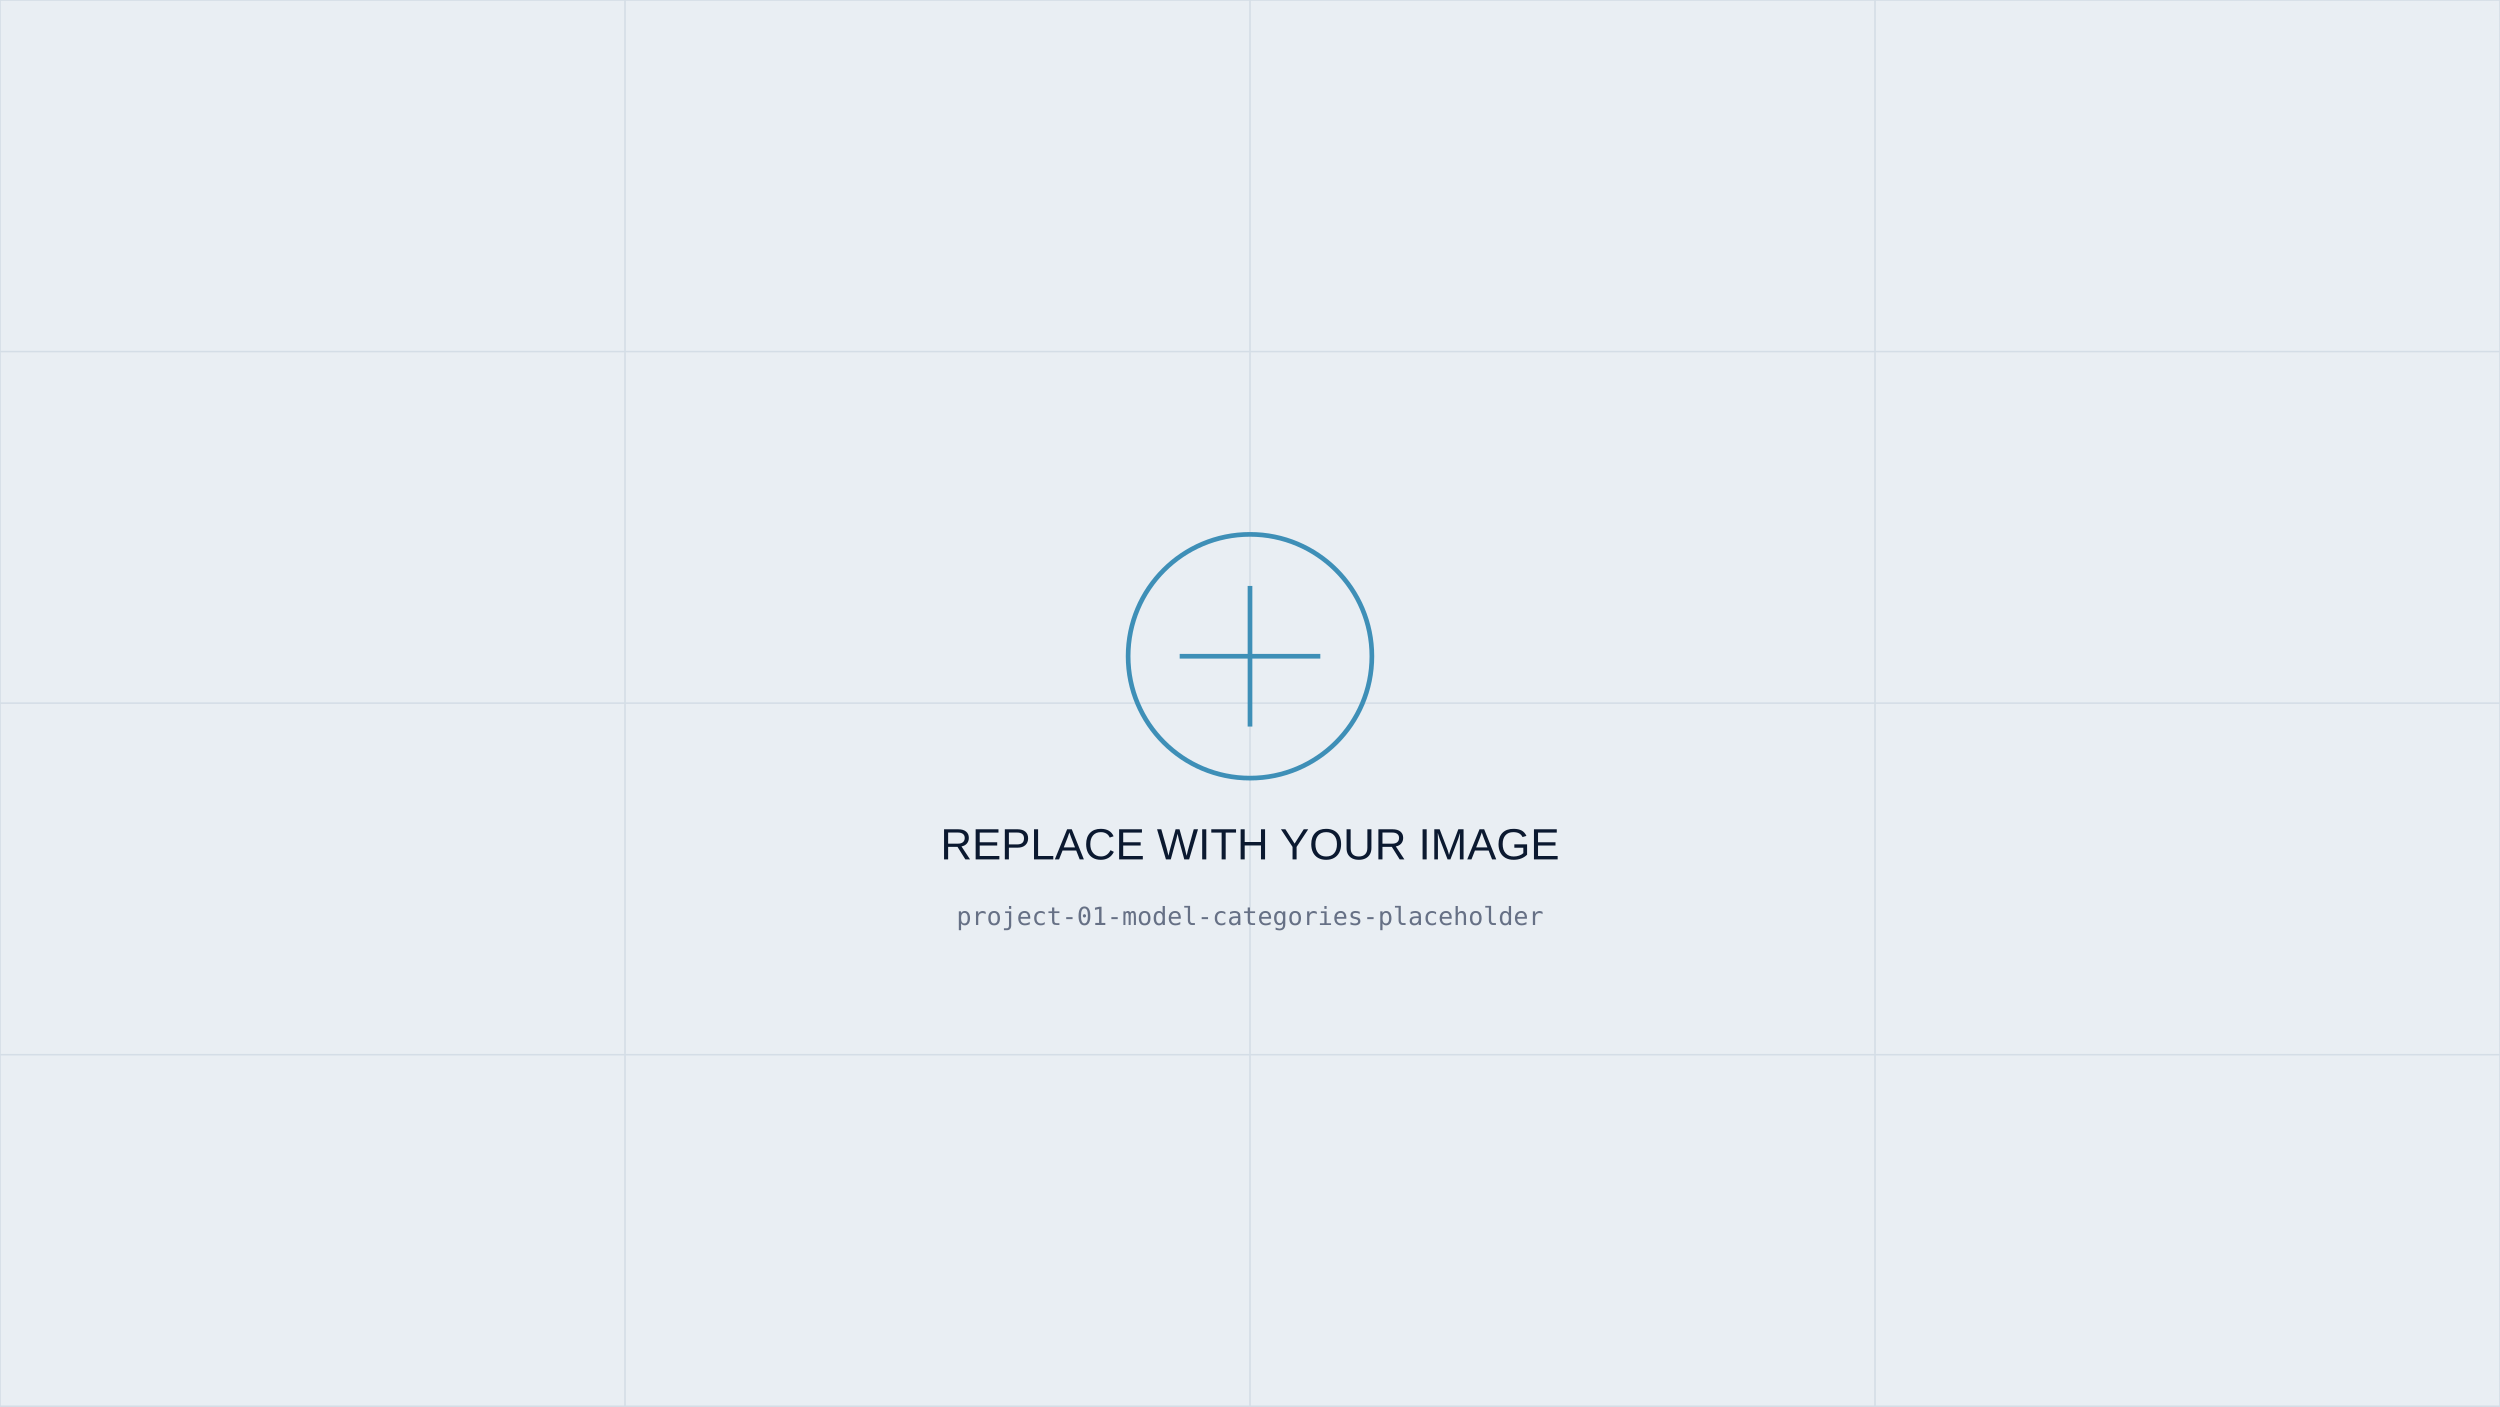
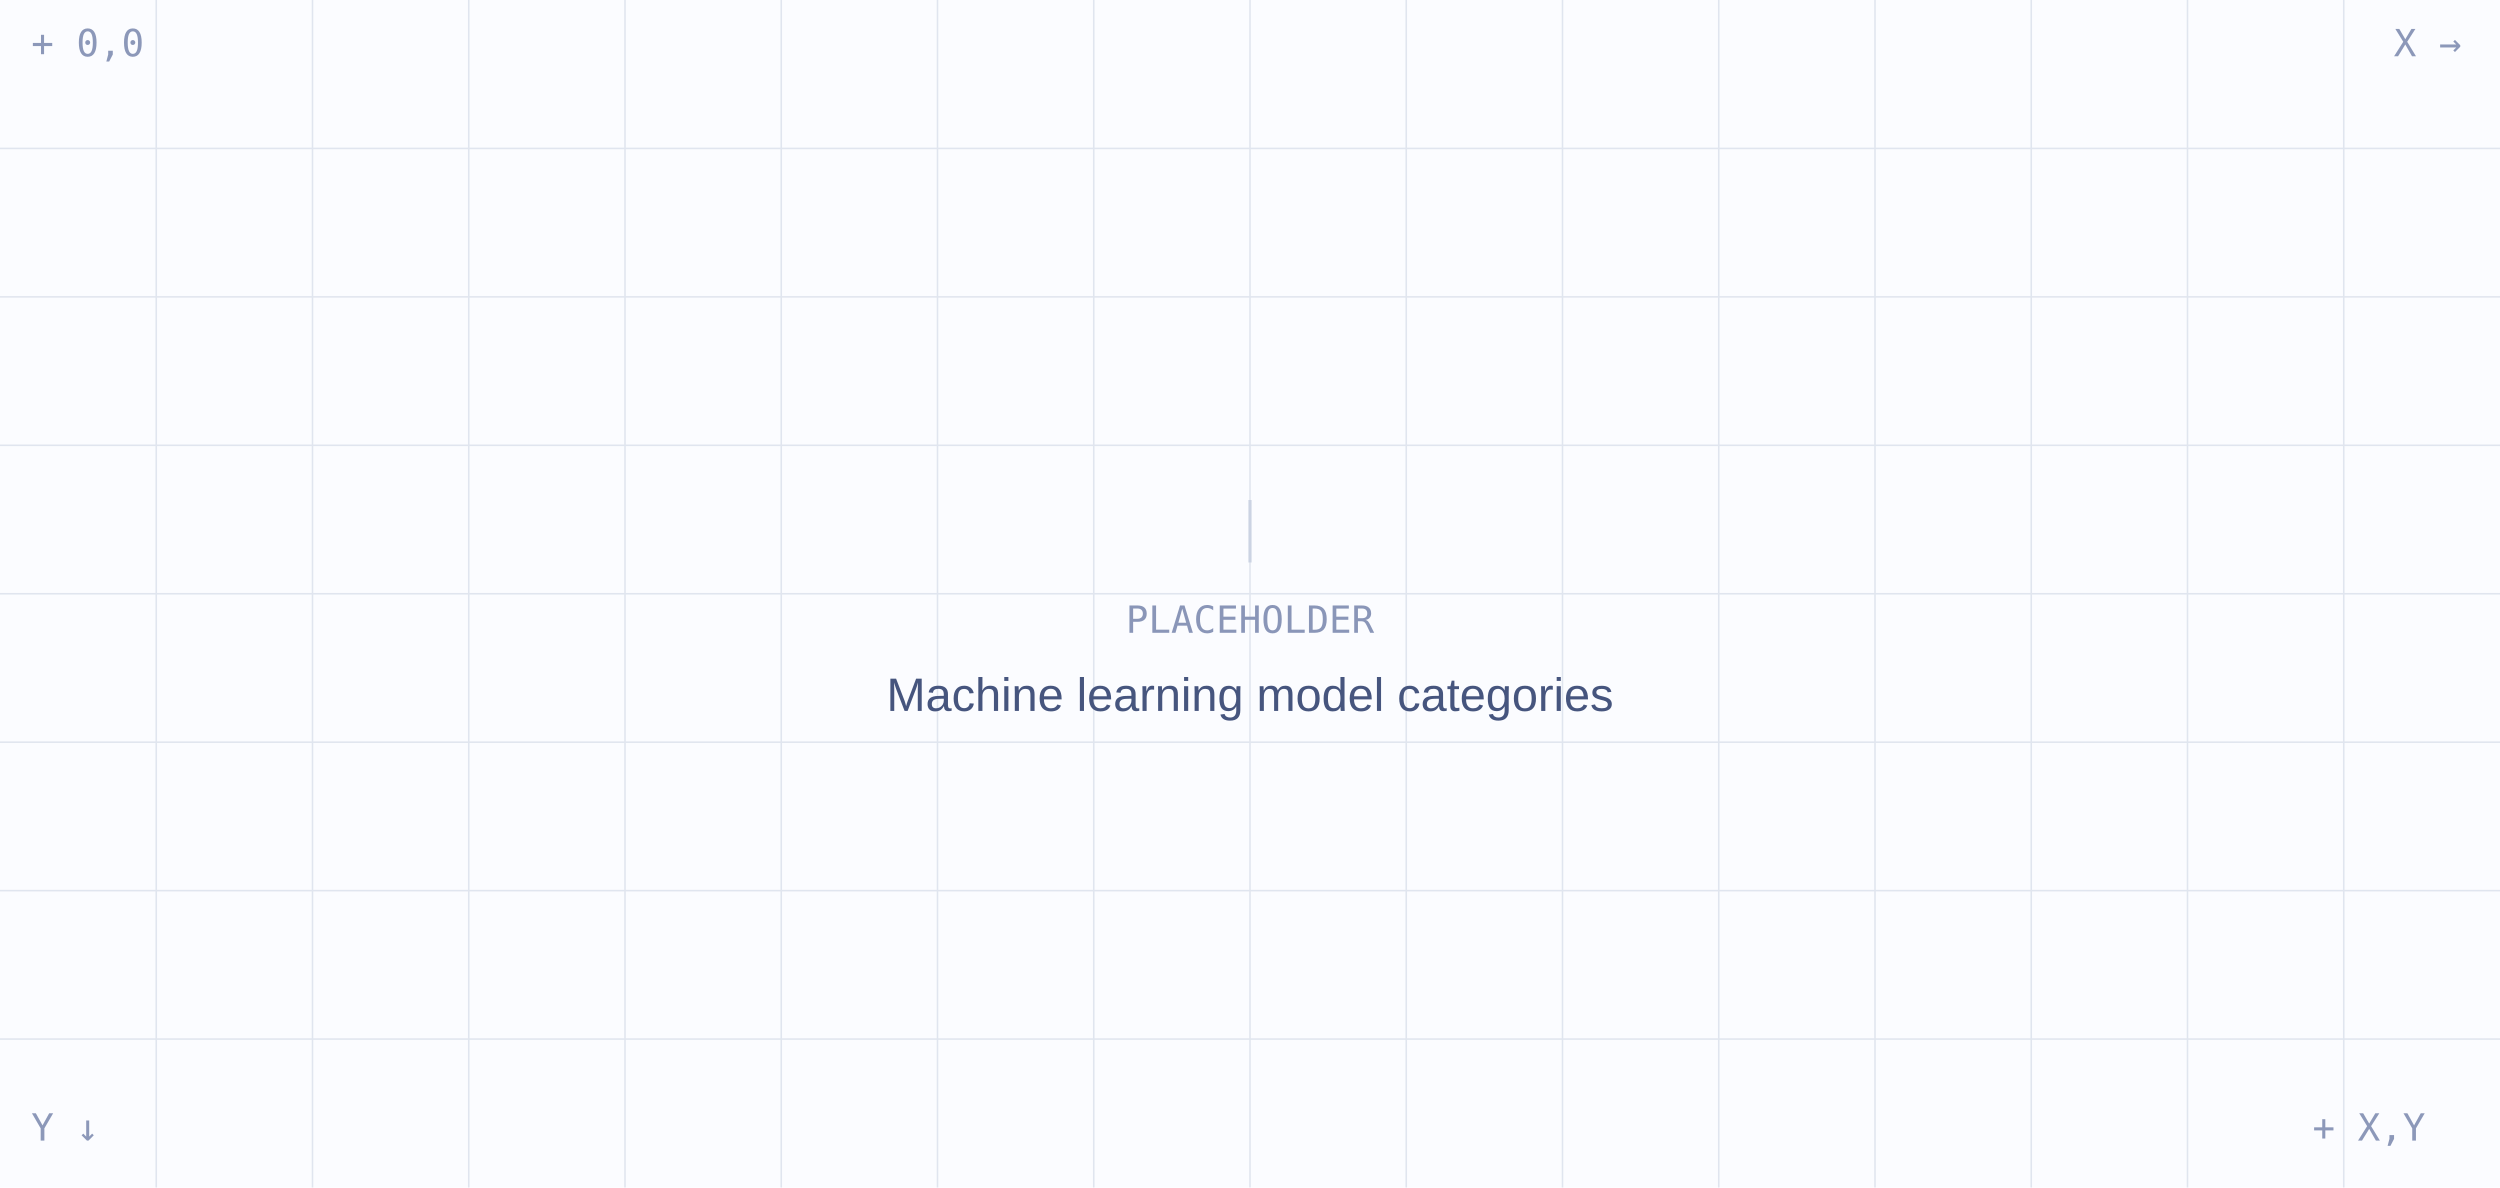
- <svg xmlns="http://www.w3.org/2000/svg" width="1600" height="900" viewBox="0 0 1600 900">
-   <rect width="1600" height="900" fill="#e9eef3" />
-   <path d="M0 0H1600M0 225H1600M0 450H1600M0 675H1600M0 900H1600M0 0V900M400 0V900M800 0V900M1200 0V900M1600 0V900" stroke="#d4dde6" stroke-width="1" />
-   <circle cx="800" cy="420" r="78" fill="none" stroke="#3e8fb7" stroke-width="3" />
-   <path d="M755 420h90M800 375v90" stroke="#3e8fb7" stroke-width="3" />
-   <text x="800" y="550" text-anchor="middle" font-family="Arial, sans-serif" font-size="28" fill="#0b1930">REPLACE WITH YOUR IMAGE</text>
-   <text x="800" y="592" text-anchor="middle" font-family="monospace" font-size="16" fill="#667085">project-01-model-categories-placeholder</text>
+ <svg xmlns="http://www.w3.org/2000/svg" width="1600" height="760" viewBox="0 0 1600 760">
+   <rect width="1600" height="760" fill="#fbfcff" />
+   <g stroke="#e0e5ef" stroke-width="1">
+     <path d="M0 95H1600M0 190H1600M0 285H1600M0 380H1600M0 475H1600M0 570H1600M0 665H1600" />
+     <path d="M100 0V760M200 0V760M300 0V760M400 0V760M500 0V760M600 0V760M700 0V760M800 0V760M900 0V760M1000 0V760M1100 0V760M1200 0V760M1300 0V760M1400 0V760M1500 0V760" />
+   </g>
+   <g fill="#8c98b9" font-family="monospace" font-size="24">
+     <text x="20" y="36">+ 0,0</text>
+     <text x="1532" y="36">X →</text>
+     <text x="20" y="730">Y ↓</text>
+     <text x="1480" y="730">+ X,Y</text>
+   </g>
+   <line x1="800" y1="320" x2="800" y2="360" stroke="#cbd3e3" stroke-width="2" />
+   <text x="800" y="405" text-anchor="middle" fill="#8a96b8" font-family="monospace" font-size="24">PLACEHOLDER</text>
+   <text x="800" y="455" text-anchor="middle" fill="#46557e" font-family="Arial" font-size="30">Machine learning model categories</text>
</svg>
